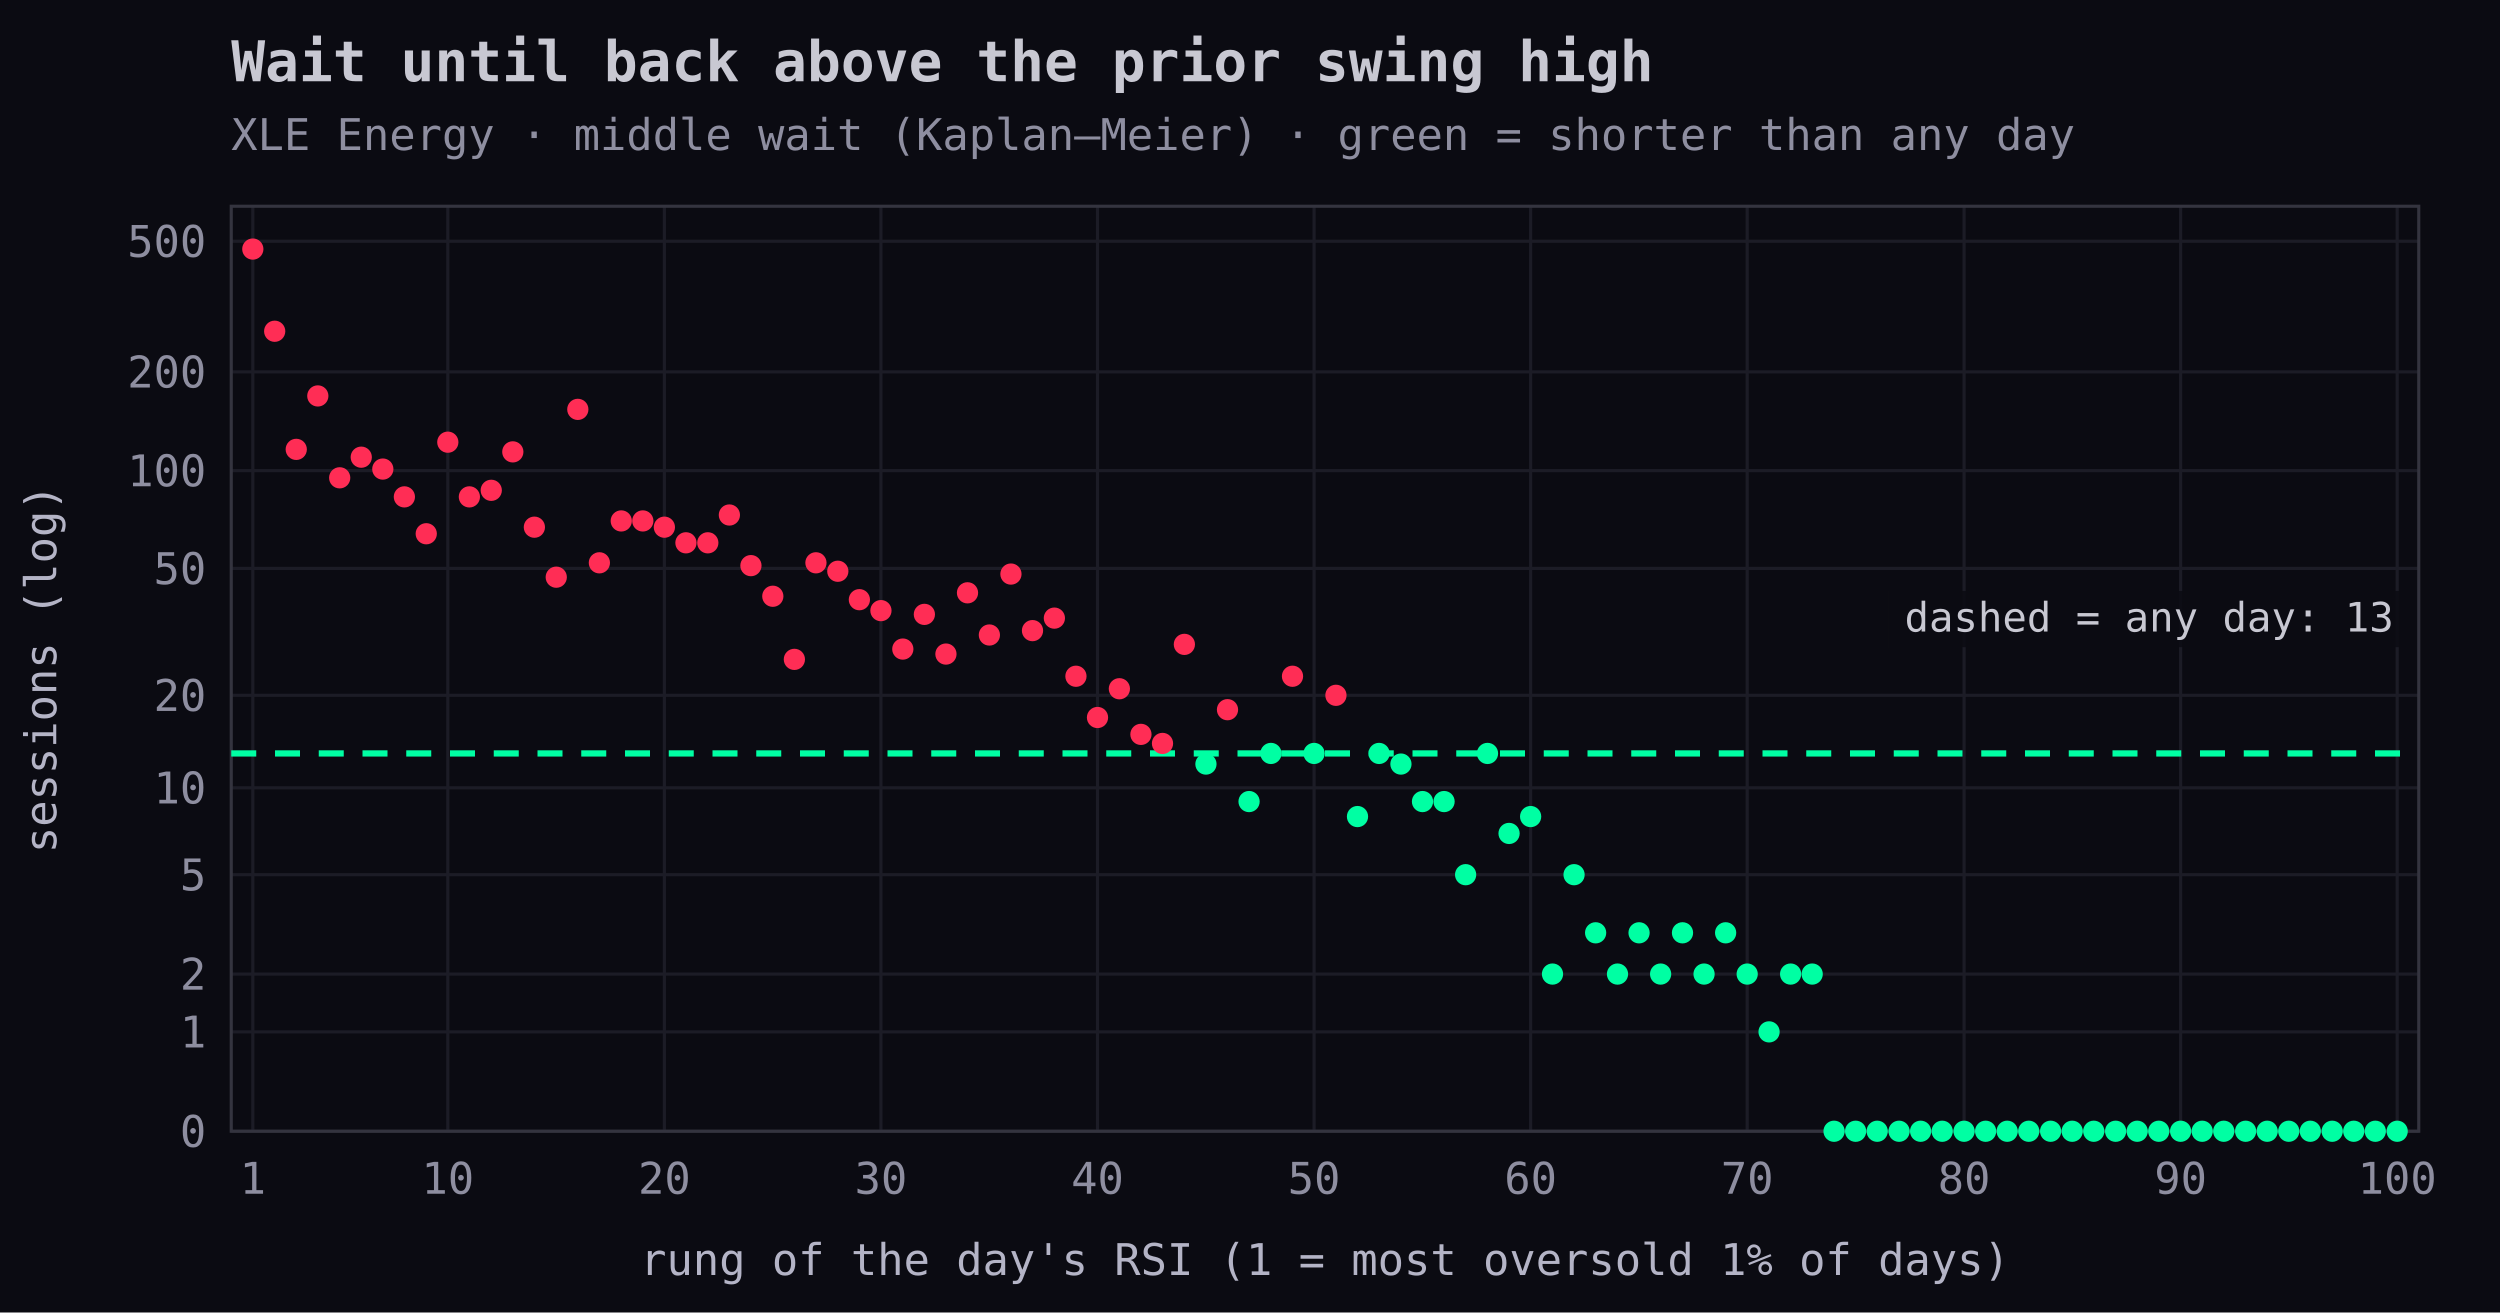
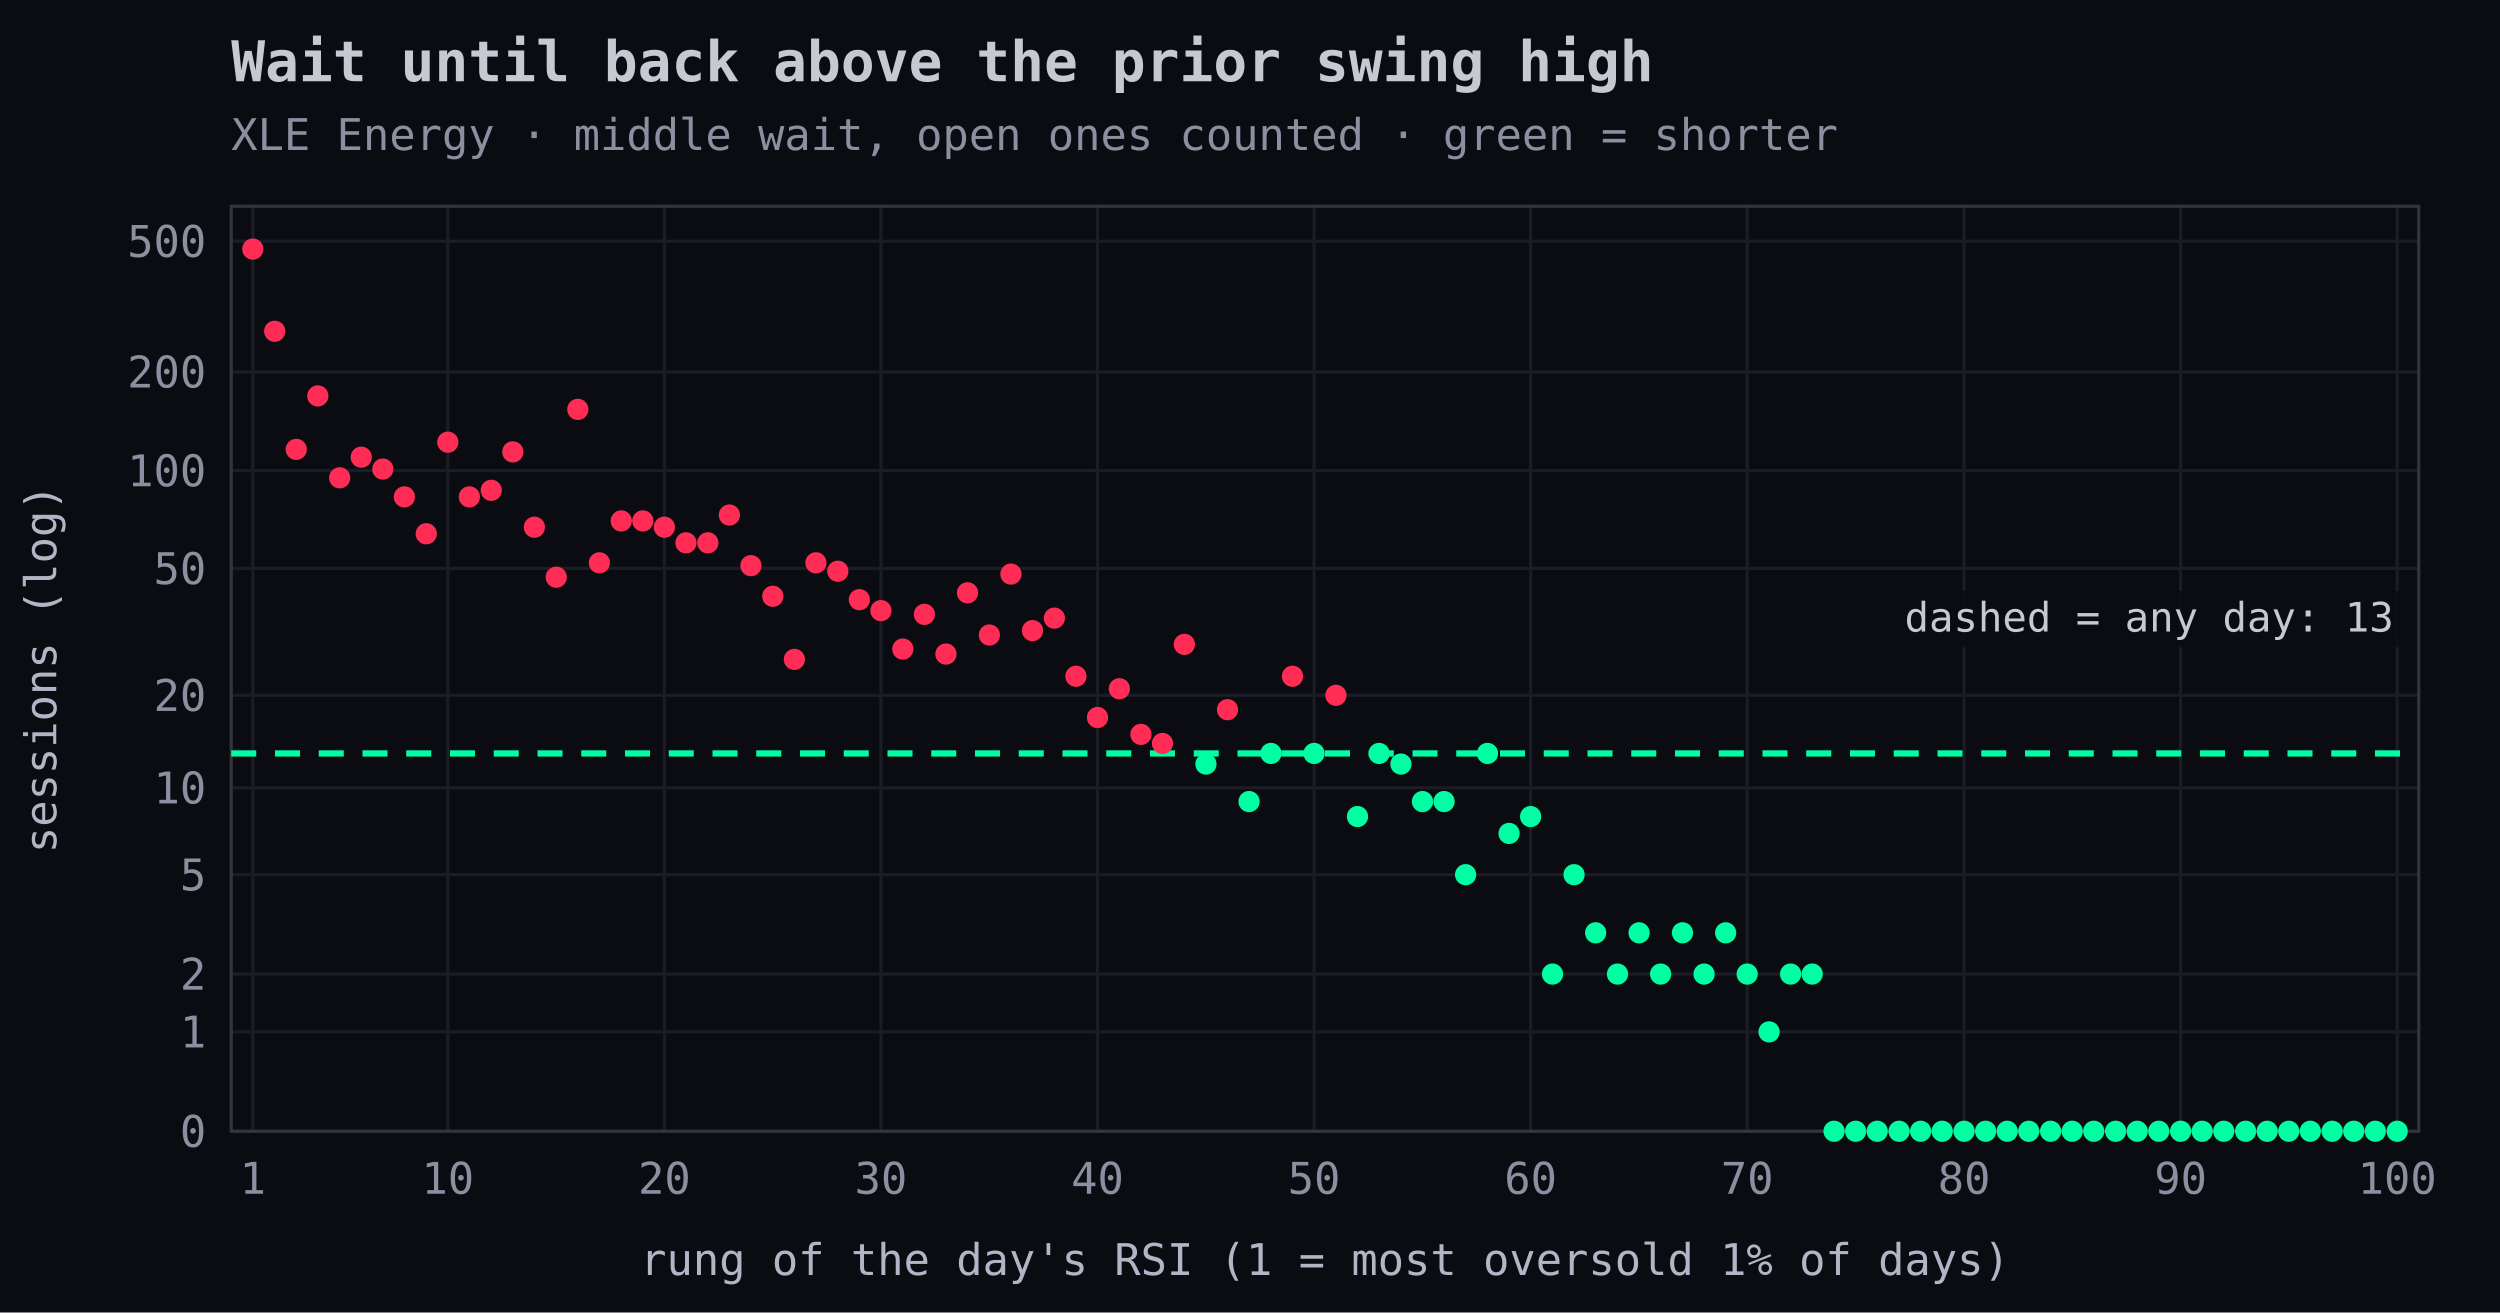
<svg xmlns="http://www.w3.org/2000/svg" viewBox="0 0 800 420" width="800" height="420" font-family="ui-monospace,SFMono-Regular,Menlo,monospace">
  <rect width="800" height="420" fill="#0B0B12" />
  <text x="74" y="26" font-size="18" fill="#C8C8D2" font-weight="600">Wait until back above the prior swing high</text>
-   <text x="74" y="48" font-size="14" fill="#8E8EA0">XLE Energy · middle wait (Kaplan–Meier) · green = shorter than any day</text>
+   <text x="74" y="48" font-size="14" fill="#8E8EA0">XLE Energy · middle wait, open ones counted · green = shorter</text>
  <line x1="74" x2="774" y1="362.0" y2="362.0" stroke="#1C1C26" />
  <text x="66" y="367.0" font-size="14" fill="#8E8EA0" text-anchor="end">0</text>
  <line x1="74" x2="774" y1="330.2" y2="330.2" stroke="#1C1C26" />
  <text x="66" y="335.2" font-size="14" fill="#8E8EA0" text-anchor="end">1</text>
  <line x1="74" x2="774" y1="311.7" y2="311.7" stroke="#1C1C26" />
  <text x="66" y="316.7" font-size="14" fill="#8E8EA0" text-anchor="end">2</text>
  <line x1="74" x2="774" y1="279.9" y2="279.9" stroke="#1C1C26" />
  <text x="66" y="284.9" font-size="14" fill="#8E8EA0" text-anchor="end">5</text>
  <line x1="74" x2="774" y1="252.1" y2="252.1" stroke="#1C1C26" />
  <text x="66" y="257.1" font-size="14" fill="#8E8EA0" text-anchor="end">10</text>
  <line x1="74" x2="774" y1="222.5" y2="222.5" stroke="#1C1C26" />
  <text x="66" y="227.5" font-size="14" fill="#8E8EA0" text-anchor="end">20</text>
  <line x1="74" x2="774" y1="181.9" y2="181.9" stroke="#1C1C26" />
  <text x="66" y="186.9" font-size="14" fill="#8E8EA0" text-anchor="end">50</text>
  <line x1="74" x2="774" y1="150.6" y2="150.6" stroke="#1C1C26" />
  <text x="66" y="155.6" font-size="14" fill="#8E8EA0" text-anchor="end">100</text>
  <line x1="74" x2="774" y1="119.0" y2="119.0" stroke="#1C1C26" />
  <text x="66" y="124.0" font-size="14" fill="#8E8EA0" text-anchor="end">200</text>
  <line x1="74" x2="774" y1="77.2" y2="77.2" stroke="#1C1C26" />
  <text x="66" y="82.2" font-size="14" fill="#8E8EA0" text-anchor="end">500</text>
  <line y1="66" y2="362" x1="80.9" x2="80.9" stroke="#1C1C26" />
  <text y="382" x="80.9" font-size="14" fill="#8E8EA0" text-anchor="middle">1</text>
  <line y1="66" y2="362" x1="143.3" x2="143.3" stroke="#1C1C26" />
  <text y="382" x="143.3" font-size="14" fill="#8E8EA0" text-anchor="middle">10</text>
  <line y1="66" y2="362" x1="212.6" x2="212.6" stroke="#1C1C26" />
  <text y="382" x="212.6" font-size="14" fill="#8E8EA0" text-anchor="middle">20</text>
  <line y1="66" y2="362" x1="281.9" x2="281.9" stroke="#1C1C26" />
  <text y="382" x="281.9" font-size="14" fill="#8E8EA0" text-anchor="middle">30</text>
  <line y1="66" y2="362" x1="351.2" x2="351.2" stroke="#1C1C26" />
  <text y="382" x="351.2" font-size="14" fill="#8E8EA0" text-anchor="middle">40</text>
  <line y1="66" y2="362" x1="420.5" x2="420.5" stroke="#1C1C26" />
  <text y="382" x="420.5" font-size="14" fill="#8E8EA0" text-anchor="middle">50</text>
  <line y1="66" y2="362" x1="489.8" x2="489.8" stroke="#1C1C26" />
  <text y="382" x="489.8" font-size="14" fill="#8E8EA0" text-anchor="middle">60</text>
  <line y1="66" y2="362" x1="559.1" x2="559.1" stroke="#1C1C26" />
  <text y="382" x="559.1" font-size="14" fill="#8E8EA0" text-anchor="middle">70</text>
  <line y1="66" y2="362" x1="628.5" x2="628.5" stroke="#1C1C26" />
  <text y="382" x="628.5" font-size="14" fill="#8E8EA0" text-anchor="middle">80</text>
  <line y1="66" y2="362" x1="697.8" x2="697.8" stroke="#1C1C26" />
  <text y="382" x="697.8" font-size="14" fill="#8E8EA0" text-anchor="middle">90</text>
  <line y1="66" y2="362" x1="767.1" x2="767.1" stroke="#1C1C26" />
  <text y="382" x="767.1" font-size="14" fill="#8E8EA0" text-anchor="middle">100</text>
  <rect x="74" y="66" width="700" height="296" fill="none" stroke="#34343F" />
  <text x="424" y="408" font-size="14" fill="#B4B4C6" text-anchor="middle">rung of the day's RSI (1 = most oversold 1% of days)</text>
  <text transform="translate(18 214) rotate(-90)" font-size="14" fill="#B4B4C6" text-anchor="middle">sessions (log)</text>
  <line x1="74" x2="774" y1="241.1" y2="241.1" stroke="#00FFA3" stroke-width="2" stroke-dasharray="8 6" />
  <circle cx="80.9" cy="79.7" r="3.4" fill="#FF2D55" />
  <circle cx="87.9" cy="106.0" r="3.4" fill="#FF2D55" />
  <circle cx="94.8" cy="143.8" r="3.4" fill="#FF2D55" />
  <circle cx="101.7" cy="126.7" r="3.4" fill="#FF2D55" />
  <circle cx="108.7" cy="152.9" r="3.4" fill="#FF2D55" />
  <circle cx="115.6" cy="146.3" r="3.4" fill="#FF2D55" />
  <circle cx="122.5" cy="150.1" r="3.4" fill="#FF2D55" />
  <circle cx="129.4" cy="159.0" r="3.4" fill="#FF2D55" />
  <circle cx="136.4" cy="170.8" r="3.4" fill="#FF2D55" />
  <circle cx="143.3" cy="141.5" r="3.4" fill="#FF2D55" />
  <circle cx="150.2" cy="159.0" r="3.4" fill="#FF2D55" />
  <circle cx="157.2" cy="156.9" r="3.4" fill="#FF2D55" />
  <circle cx="164.1" cy="144.6" r="3.4" fill="#FF2D55" />
  <circle cx="171.0" cy="168.7" r="3.4" fill="#FF2D55" />
  <circle cx="178.0" cy="184.7" r="3.4" fill="#FF2D55" />
  <circle cx="184.9" cy="131.0" r="3.4" fill="#FF2D55" />
  <circle cx="191.8" cy="180.1" r="3.4" fill="#FF2D55" />
  <circle cx="198.8" cy="166.7" r="3.4" fill="#FF2D55" />
  <circle cx="205.7" cy="166.7" r="3.4" fill="#FF2D55" />
  <circle cx="212.6" cy="168.7" r="3.4" fill="#FF2D55" />
  <circle cx="219.5" cy="173.7" r="3.4" fill="#FF2D55" />
  <circle cx="226.5" cy="173.7" r="3.4" fill="#FF2D55" />
  <circle cx="233.4" cy="164.8" r="3.4" fill="#FF2D55" />
  <circle cx="240.3" cy="181.0" r="3.4" fill="#FF2D55" />
  <circle cx="247.3" cy="190.8" r="3.4" fill="#FF2D55" />
  <circle cx="254.2" cy="211.0" r="3.4" fill="#FF2D55" />
  <circle cx="261.1" cy="180.1" r="3.4" fill="#FF2D55" />
  <circle cx="268.1" cy="182.8" r="3.4" fill="#FF2D55" />
  <circle cx="275.0" cy="191.9" r="3.4" fill="#FF2D55" />
  <circle cx="281.9" cy="195.4" r="3.4" fill="#FF2D55" />
  <circle cx="288.9" cy="207.7" r="3.4" fill="#FF2D55" />
  <circle cx="295.8" cy="196.6" r="3.4" fill="#FF2D55" />
  <circle cx="302.7" cy="209.3" r="3.4" fill="#FF2D55" />
  <circle cx="309.6" cy="189.7" r="3.4" fill="#FF2D55" />
  <circle cx="316.6" cy="203.2" r="3.4" fill="#FF2D55" />
  <circle cx="323.5" cy="183.7" r="3.4" fill="#FF2D55" />
  <circle cx="330.4" cy="201.8" r="3.4" fill="#FF2D55" />
  <circle cx="337.4" cy="197.8" r="3.4" fill="#FF2D55" />
  <circle cx="344.3" cy="216.4" r="3.4" fill="#FF2D55" />
  <circle cx="351.2" cy="229.6" r="3.4" fill="#FF2D55" />
  <circle cx="358.2" cy="220.4" r="3.4" fill="#FF2D55" />
  <circle cx="365.1" cy="235.0" r="3.4" fill="#FF2D55" />
  <circle cx="372.0" cy="237.9" r="3.4" fill="#FF2D55" />
  <circle cx="379.0" cy="206.2" r="3.4" fill="#FF2D55" />
  <circle cx="385.9" cy="244.5" r="3.4" fill="#00FFA3" />
  <circle cx="392.8" cy="227.1" r="3.4" fill="#FF2D55" />
  <circle cx="399.7" cy="256.5" r="3.4" fill="#00FFA3" />
  <circle cx="406.7" cy="241.1" r="3.4" fill="#00FFA3" />
  <circle cx="413.6" cy="216.4" r="3.4" fill="#FF2D55" />
  <circle cx="420.5" cy="241.1" r="3.4" fill="#00FFA3" />
  <circle cx="427.5" cy="222.5" r="3.4" fill="#FF2D55" />
  <circle cx="434.4" cy="261.3" r="3.4" fill="#00FFA3" />
  <circle cx="441.3" cy="241.1" r="3.4" fill="#00FFA3" />
  <circle cx="448.3" cy="244.5" r="3.4" fill="#00FFA3" />
  <circle cx="455.2" cy="256.5" r="3.4" fill="#00FFA3" />
  <circle cx="462.1" cy="256.5" r="3.4" fill="#00FFA3" />
  <circle cx="469.0" cy="279.9" r="3.4" fill="#00FFA3" />
  <circle cx="476.0" cy="241.1" r="3.4" fill="#00FFA3" />
  <circle cx="482.9" cy="266.7" r="3.4" fill="#00FFA3" />
  <circle cx="489.8" cy="261.3" r="3.4" fill="#00FFA3" />
  <circle cx="496.8" cy="311.7" r="3.4" fill="#00FFA3" />
  <circle cx="503.7" cy="279.9" r="3.4" fill="#00FFA3" />
  <circle cx="510.6" cy="298.5" r="3.4" fill="#00FFA3" />
  <circle cx="517.6" cy="311.7" r="3.4" fill="#00FFA3" />
  <circle cx="524.5" cy="298.5" r="3.4" fill="#00FFA3" />
  <circle cx="531.4" cy="311.7" r="3.4" fill="#00FFA3" />
  <circle cx="538.4" cy="298.5" r="3.4" fill="#00FFA3" />
  <circle cx="545.3" cy="311.7" r="3.4" fill="#00FFA3" />
  <circle cx="552.2" cy="298.5" r="3.4" fill="#00FFA3" />
  <circle cx="559.1" cy="311.7" r="3.4" fill="#00FFA3" />
  <circle cx="566.1" cy="330.2" r="3.4" fill="#00FFA3" />
  <circle cx="573.0" cy="311.7" r="3.4" fill="#00FFA3" />
  <circle cx="579.9" cy="311.7" r="3.4" fill="#00FFA3" />
  <circle cx="586.9" cy="362.0" r="3.4" fill="#00FFA3" />
  <circle cx="593.8" cy="362.0" r="3.4" fill="#00FFA3" />
  <circle cx="600.7" cy="362.0" r="3.4" fill="#00FFA3" />
  <circle cx="607.7" cy="362.0" r="3.4" fill="#00FFA3" />
  <circle cx="614.6" cy="362.0" r="3.4" fill="#00FFA3" />
  <circle cx="621.5" cy="362.0" r="3.4" fill="#00FFA3" />
  <circle cx="628.5" cy="362.0" r="3.4" fill="#00FFA3" />
  <circle cx="635.4" cy="362.0" r="3.4" fill="#00FFA3" />
  <circle cx="642.3" cy="362.0" r="3.4" fill="#00FFA3" />
  <circle cx="649.2" cy="362.0" r="3.4" fill="#00FFA3" />
  <circle cx="656.2" cy="362.0" r="3.4" fill="#00FFA3" />
  <circle cx="663.1" cy="362.0" r="3.4" fill="#00FFA3" />
  <circle cx="670.0" cy="362.0" r="3.4" fill="#00FFA3" />
  <circle cx="677.0" cy="362.0" r="3.4" fill="#00FFA3" />
  <circle cx="683.9" cy="362.0" r="3.4" fill="#00FFA3" />
  <circle cx="690.8" cy="362.0" r="3.4" fill="#00FFA3" />
  <circle cx="697.8" cy="362.0" r="3.4" fill="#00FFA3" />
  <circle cx="704.7" cy="362.0" r="3.4" fill="#00FFA3" />
  <circle cx="711.6" cy="362.0" r="3.4" fill="#00FFA3" />
  <circle cx="718.6" cy="362.0" r="3.4" fill="#00FFA3" />
  <circle cx="725.5" cy="362.0" r="3.4" fill="#00FFA3" />
  <circle cx="732.4" cy="362.0" r="3.4" fill="#00FFA3" />
  <circle cx="739.3" cy="362.0" r="3.4" fill="#00FFA3" />
  <circle cx="746.3" cy="362.0" r="3.4" fill="#00FFA3" />
  <circle cx="753.2" cy="362.0" r="3.4" fill="#00FFA3" />
  <circle cx="760.1" cy="362.0" r="3.4" fill="#00FFA3" />
  <circle cx="767.1" cy="362.0" r="3.4" fill="#00FFA3" />
  <rect x="604.4" y="189.1" width="164.6" height="18" fill="#0B0B12" opacity="0.85" />
  <text x="766.0" y="202.1" font-size="13" fill="#C8C8D2" text-anchor="end">dashed = any day: 13</text>
</svg>
